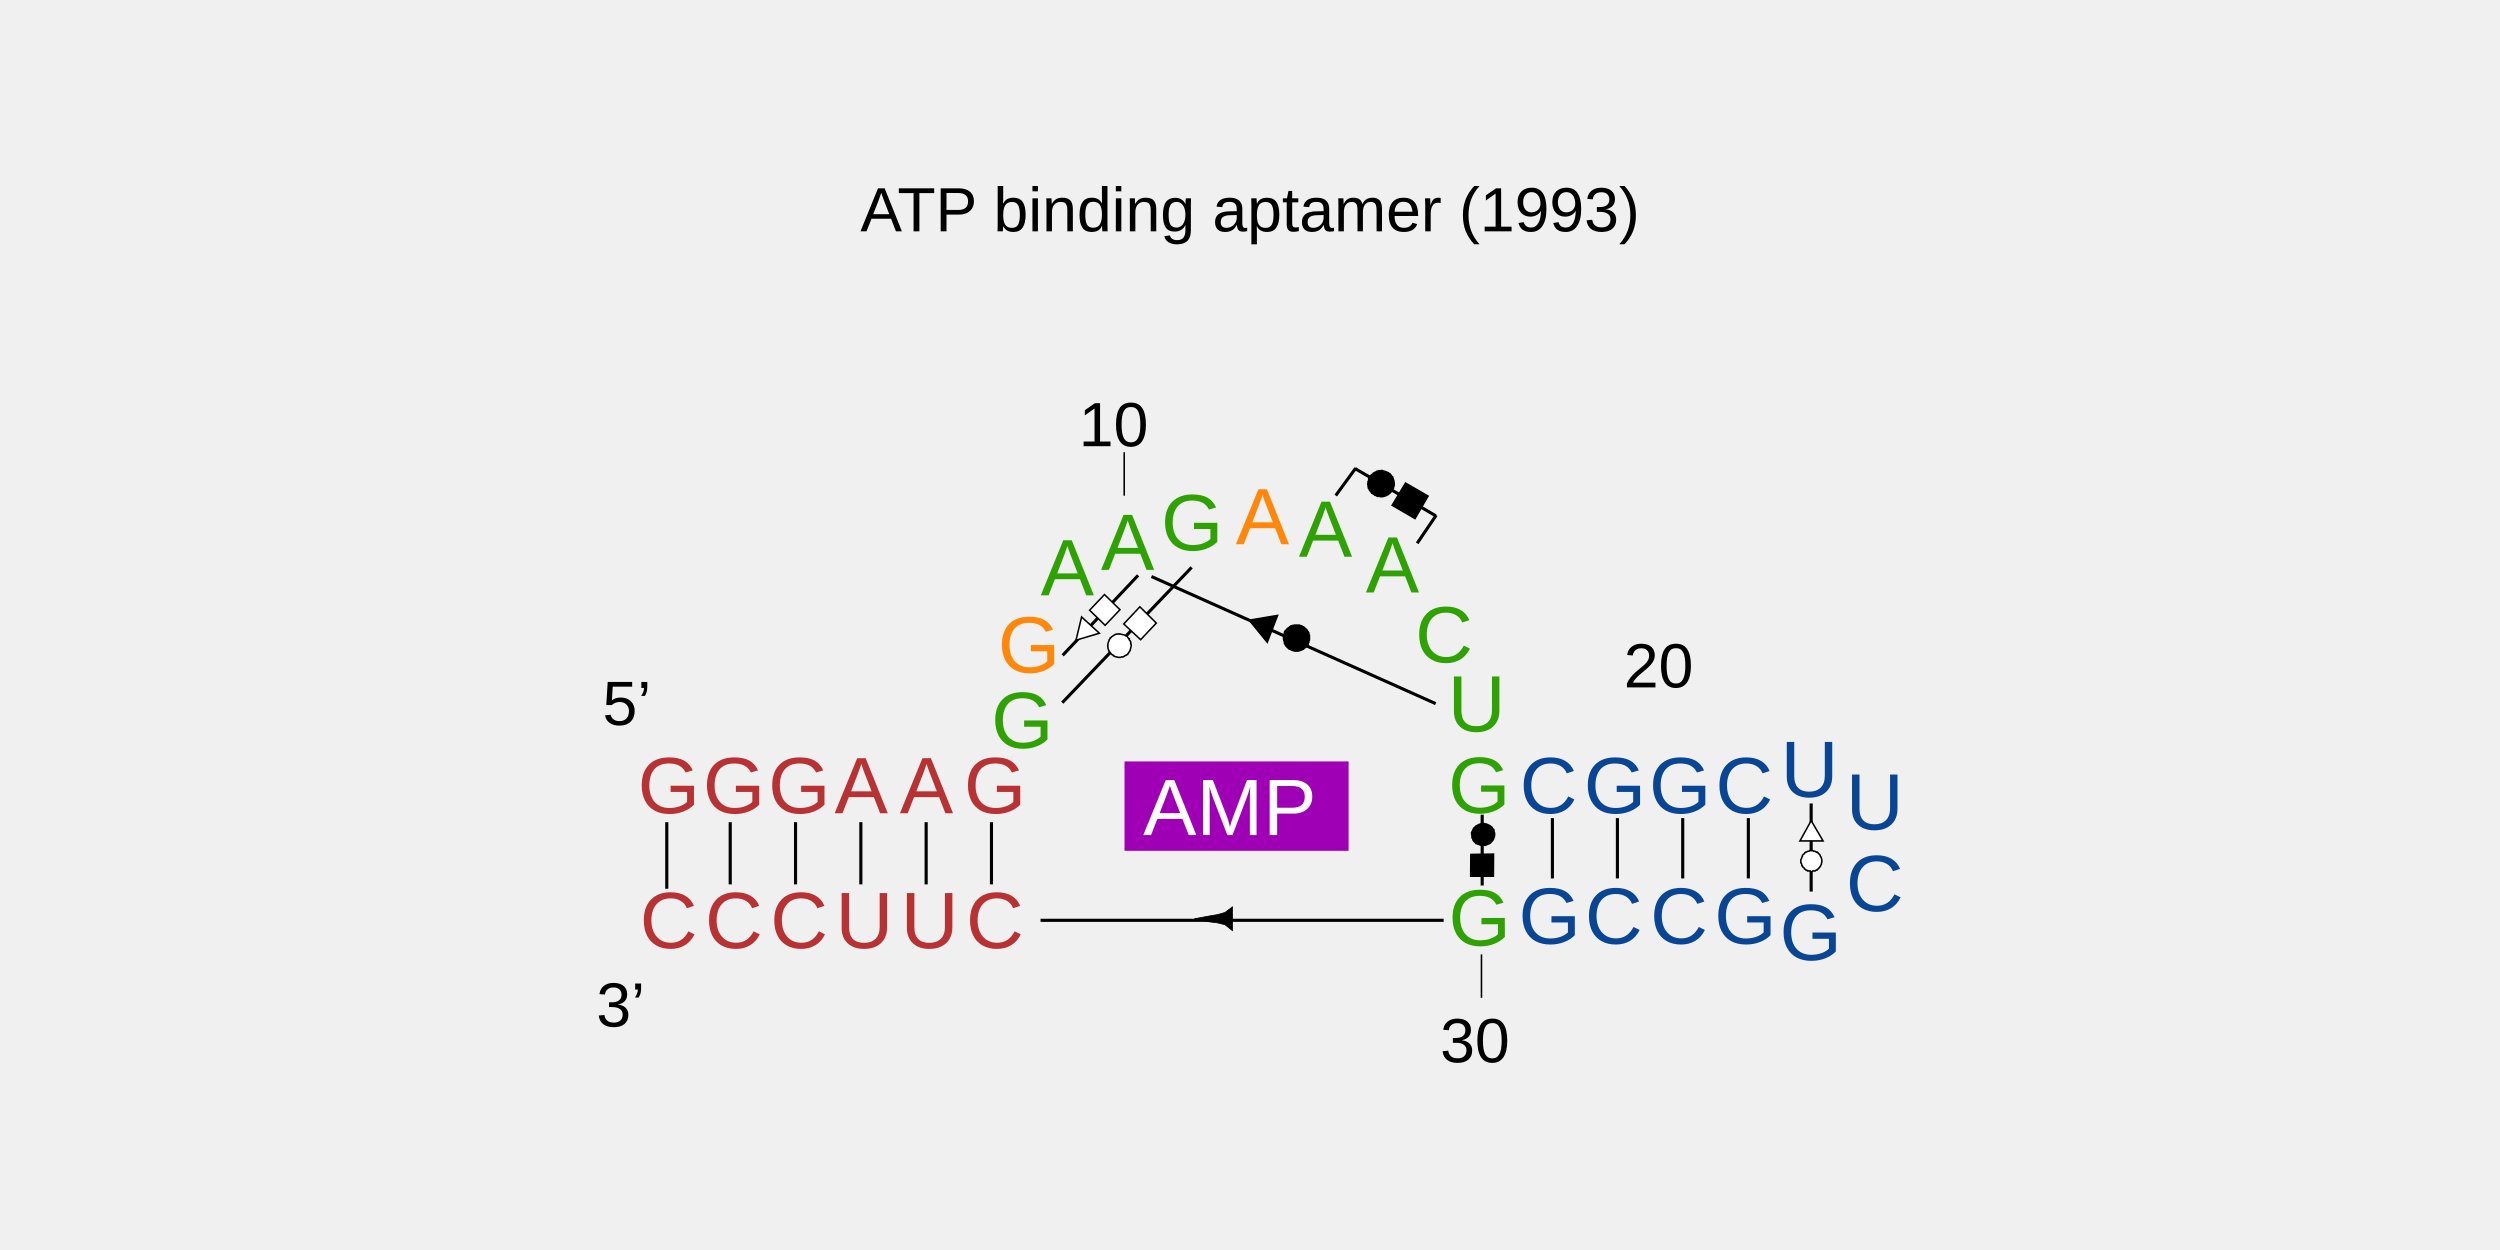
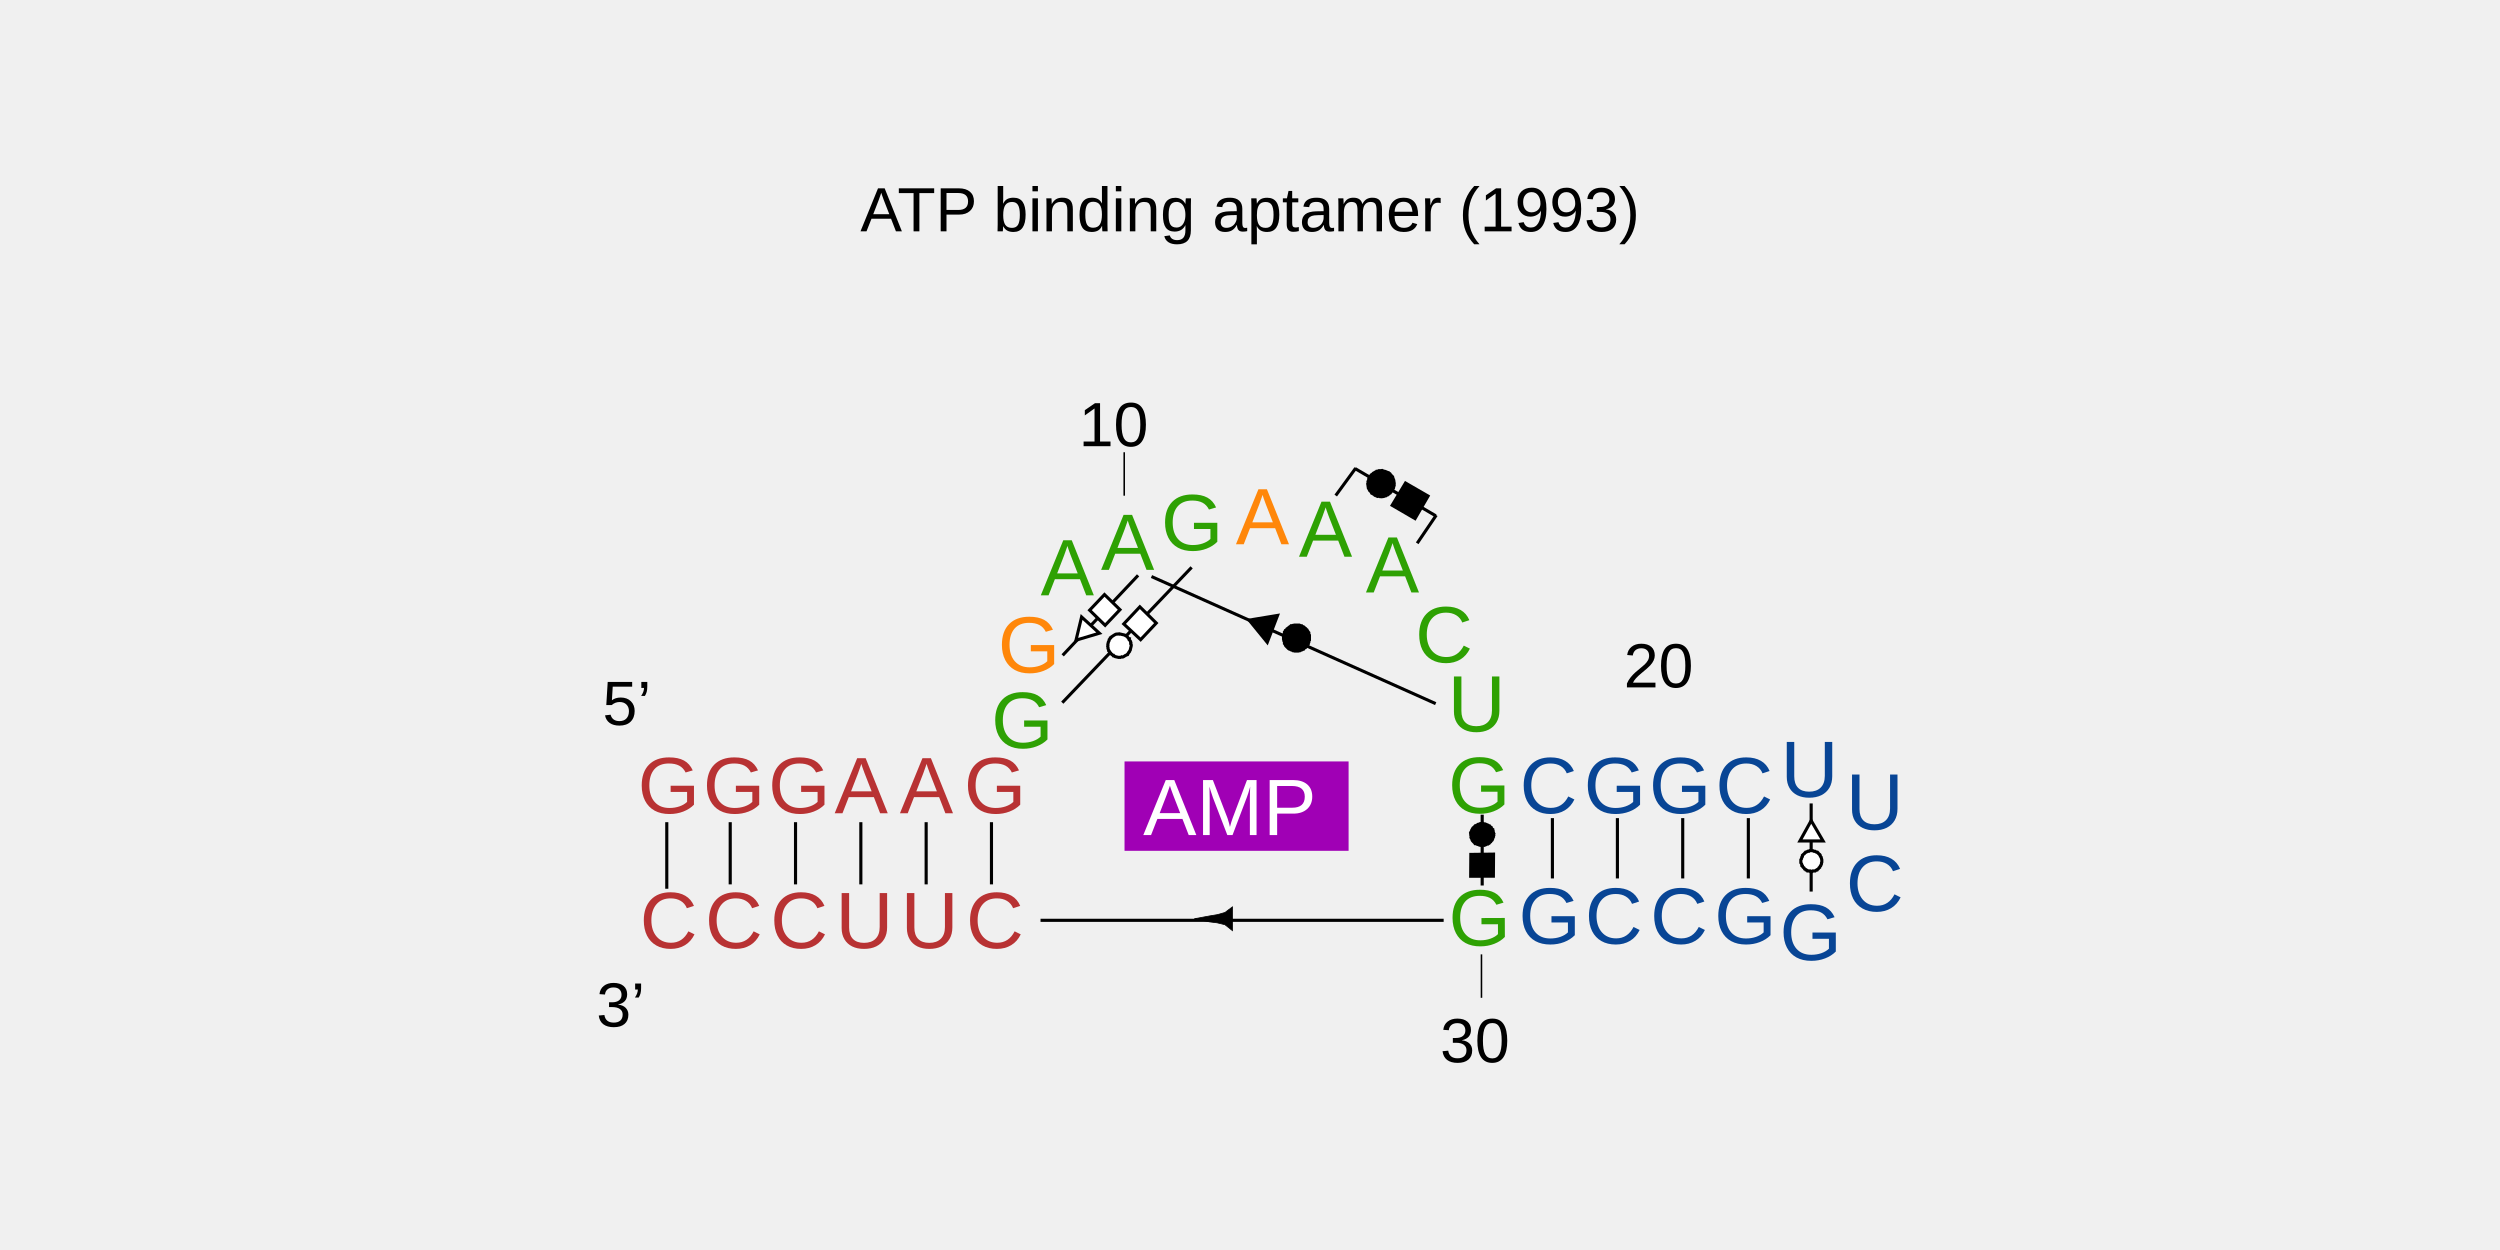
<svg xmlns="http://www.w3.org/2000/svg" id="图层_1" data-name="图层 1" viewBox="0 0 800 400">
  <defs>
    <style>
      .cls-1, .cls-10, .cls-11, .cls-12, .cls-13, .cls-15, .cls-17, .cls-18, .cls-2, .cls-22, .cls-23, .cls-24, .cls-3, .cls-4, .cls-5, .cls-9 {
        isolation: isolate;
      }

      .cls-1, .cls-2, .cls-24, .cls-3, .cls-5 {
        font-size: 20px;
      }

      .cls-1, .cls-10, .cls-11, .cls-12, .cls-13, .cls-15, .cls-17, .cls-18, .cls-2, .cls-22, .cls-23, .cls-24, .cls-3, .cls-5, .cls-9 {
        font-family: ArialMT, Arial;
      }

      .cls-1 {
        letter-spacing: -0.49em;
      }

      .cls-2 {
        letter-spacing: -0.14em;
      }

      .cls-3 {
        letter-spacing: -0.16em;
      }

      .cls-14, .cls-19, .cls-21, .cls-6 {
        fill: none;
      }

      .cls-14, .cls-16, .cls-19, .cls-20, .cls-6, .cls-7 {
        stroke: #000;
      }

-       .cls-14, .cls-16, .cls-7 {
-         stroke-width: 0.5px;
-       }
- 
      .cls-8 {
        fill: #a000b5;
      }

      .cls-10, .cls-11, .cls-12, .cls-13, .cls-15, .cls-17, .cls-18, .cls-22, .cls-23, .cls-9 {
        font-size: 25.59px;
      }

      .cls-10, .cls-9 {
        fill: #b83233;
      }

      .cls-10, .cls-17 {
        letter-spacing: -0.24em;
      }

      .cls-11, .cls-13, .cls-17 {
        fill: #2ea103;
      }

      .cls-12, .cls-15 {
        fill: #ff870a;
      }

      .cls-13 {
        letter-spacing: -0.42em;
+       }
+ 
+       .cls-14 {
+         stroke-width: 0.5px;
      }

      .cls-15 {
        letter-spacing: -0.48em;
      }

      .cls-16, .cls-22, .cls-23 {
        fill: #fff;
      }

      .cls-18 {
        fill: #084595;
      }

      .cls-19 {
        stroke-miterlimit: 10;
      }

      .cls-20 {
        stroke-width: 0.25px;
      }

      .cls-23 {
        letter-spacing: -0.16em;
      }

      .cls-24 {
        letter-spacing: -0.32em;
      }
    </style>
  </defs>
  <g>
    <text class="cls-1" transform="translate(275.31 74.03)">A</text>
    <text class="cls-2" transform="translate(287.17 74.03)">T</text>
    <text class="cls-3" transform="translate(299.38 74.03)">P</text>
    <g class="cls-4">
      <text class="cls-5" transform="translate(312.36 74.03)">
        <tspan xml:space="preserve"> binding aptamer (1993)</tspan>
      </text>
    </g>
  </g>
  <g id="ID000065-2">
    <line class="cls-6" x1="474.3" y1="260.7" x2="474.3" y2="283.36" />
  </g>
  <g id="ID000067-2">
    <polygon class="cls-7" points="477.88 280.38 477.93 273.32 470.67 273.42 470.62 280.39 477.88 280.38" />
  </g>
  <rect class="cls-8" x="359.85" y="243.66" width="71.7" height="28.6" />
  <g id="ID000002">
    <text class="cls-9" transform="translate(204.07 260.24)">G</text>
  </g>
  <g id="ID000003">
    <text class="cls-9" transform="translate(224.95 260.24)">G</text>
  </g>
  <g id="ID000004">
    <text class="cls-9" transform="translate(245.83 260.24)">G</text>
  </g>
  <g id="ID000005">
    <text class="cls-10" transform="translate(267.06 260.24)">A</text>
  </g>
  <g id="ID000006">
    <text class="cls-10" transform="translate(287.94 260.24)">A</text>
  </g>
  <g id="ID000007">
    <text class="cls-9" transform="translate(308.47 260.24)">G</text>
  </g>
  <g id="ID000008">
    <text class="cls-11" transform="translate(317.19 239.36)">G</text>
  </g>
  <g id="ID000009">
    <text class="cls-12" transform="translate(319.33 215.23)">G</text>
  </g>
  <g id="ID000010">
    <text class="cls-13" transform="translate(333.01 190.5)">A</text>
  </g>
  <g id="ID000011">
    <text class="cls-13" transform="translate(352.31 182.36)">A</text>
  </g>
  <g id="ID000012">
    <line class="cls-14" x1="359.75" y1="158.62" x2="359.75" y2="144.72" />
  </g>
  <g id="ID000013">
    <text class="cls-5" transform="translate(345.22 142.79)">10</text>
  </g>
  <g id="ID000014">
    <text class="cls-11" transform="translate(371.54 176.1)">G</text>
  </g>
  <g id="ID000015">
    <text class="cls-15" transform="translate(395.46 174.17)">A</text>
  </g>
  <g id="ID000016">
    <text class="cls-11" transform="translate(463.57 302.63) rotate(-0.23)">G</text>
  </g>
  <g id="ID000017">
    <line class="cls-14" x1="474.07" y1="305.4" x2="474.07" y2="319.3" />
  </g>
  <g id="ID000018">
    <text class="cls-5" transform="translate(460.85 339.92)">30</text>
  </g>
  <g id="ID000019">
    <text class="cls-9" transform="translate(309.12 303.4)">C</text>
  </g>
  <g id="ID000020">
    <text class="cls-9" transform="translate(288.24 303.4)">U</text>
  </g>
  <g id="ID000021">
    <text class="cls-9" transform="translate(267.36 303.4)">U</text>
  </g>
  <g id="ID000022">
    <text class="cls-9" transform="translate(246.48 303.4)">C</text>
  </g>
  <g id="ID000023">
    <text class="cls-9" transform="translate(225.6 303.4)">C</text>
  </g>
  <g id="ID000024">
    <text class="cls-9" transform="translate(204.72 303.4)">C</text>
  </g>
  <g id="ID000025">
    <line class="cls-6" x1="213.37" y1="263.1" x2="213.37" y2="284.4" />
  </g>
  <g id="ID000026">
    <line class="cls-6" x1="233.67" y1="263.1" x2="233.67" y2="283" />
  </g>
  <g id="ID000027">
    <line class="cls-6" x1="254.57" y1="263.1" x2="254.57" y2="283" />
  </g>
  <g id="ID000028">
    <line class="cls-6" x1="275.47" y1="263.1" x2="275.47" y2="283" />
  </g>
  <g id="ID000029">
    <line class="cls-6" x1="296.37" y1="263.1" x2="296.37" y2="283" />
  </g>
  <g id="ID000030">
    <line class="cls-6" x1="317.27" y1="263.1" x2="317.27" y2="283" />
  </g>
  <g id="ID000031">
    <line class="cls-6" x1="339.93" y1="224.86" x2="381.32" y2="181.55" />
  </g>
  <g id="ID000032">
    <polygon class="cls-16" points="355.74 209.34 355.81 209.47 356.07 209.63 356.27 209.67 356.32 209.89 356.62 209.96 356.8 210.1 357.08 210.17 357.27 210.21 357.56 210.28 357.76 210.32 357.96 210.37 358.27 210.34 358.48 210.38 358.81 210.25 358.93 210.18 359.21 210.25 359.44 210.19 359.56 210.12 359.92 209.89 360.15 209.74 360.15 209.74 360.5 209.61 360.75 209.37 360.86 209.39 361.04 209.02 361.19 208.85 361.2 208.75 361.46 208.5 361.5 208.31 361.68 208.04 361.71 207.84 361.76 207.65 361.82 207.36 361.88 207.16 361.94 206.87 361.99 206.67 362 206.58 361.98 206.26 361.82 206.02 361.89 205.73 361.81 205.61 361.79 205.29 361.71 205.18 361.56 204.94 361.31 204.67 361.38 204.38 361.19 204.34 360.94 204.07 360.87 203.96 360.71 203.72 360.44 203.55 360.35 203.53 360.07 203.36 359.9 203.22 359.62 203.16 359.42 203.11 359.23 203.07 358.93 203 358.74 202.95 358.44 202.89 358.25 202.84 358.13 202.92 357.83 202.85 357.62 202.9 357.31 202.93 357.2 202.91 356.87 203.04 356.75 203.12 356.5 203.26 356.27 203.41 356.15 203.49 355.92 203.64 355.68 203.79 355.5 204.06 355.29 204.11 355.25 204.31 355.07 204.58 354.96 204.65 354.89 204.95 354.85 205.14 354.69 205.41 354.62 205.7 354.57 205.9 354.56 206 354.5 206.19 354.54 206.51 354.46 206.8 354.52 207.02 354.57 207.23 354.54 207.43 354.65 207.76 354.71 207.98 354.87 208.22 354.83 208.32 355.08 208.58 355.24 208.82 355.4 208.96 355.46 209.18 355.74 209.34" />
  </g>
  <g id="ID000033">
    <polygon class="cls-16" points="364.75 194.18 359.6 199.66 365 204.7 370.01 199.38 364.75 194.18" />
  </g>
  <g id="ID000034">
    <line class="cls-6" x1="340.05" y1="209.71" x2="364.19" y2="184.11" />
  </g>
  <g id="ID000035">
    <polygon class="cls-16" points="344.32 204.86 351.8 202.63 346.11 197.43 344.32 204.86" />
  </g>
  <g id="ID000036">
    <polygon class="cls-16" points="353.43 190.26 348.68 195.26 353.64 200.1 358.39 195.1 353.43 190.26" />
  </g>
  <g id="ID000037">
    <line class="cls-6" x1="368.47" y1="184.49" x2="459.42" y2="225.17" />
  </g>
  <g id="ID000038">
    <polygon class="cls-7" points="399.73 198.44 405.52 205.54 408.82 196.94 399.73 198.44" />
  </g>
  <g id="ID000039">
    <polygon class="cls-7" points="418.82 205.54 418.82 205.34 418.82 205.04 419.02 204.84 419.02 204.54 419.02 204.34 419.02 204.04 419.02 203.84 419.02 203.44 419.02 203.24 418.82 202.94 418.82 202.74 418.82 202.44 418.63 202.24 418.52 202.04 418.32 201.74 418.23 201.54 418.02 201.44 417.82 201.14 417.63 201.04 417.52 200.94 417.23 200.64 417.02 200.54 416.63 200.44 416.52 200.24 416.32 200.24 416.02 200.14 415.82 200.04 415.52 200.04 415.32 200.04 415.02 200.04 414.63 200.04 414.32 200.04 414.13 200.04 413.82 200.14 413.63 200.14 413.32 200.24 413.13 200.24 413.02 200.44 412.73 200.54 412.52 200.74 412.23 200.94 412.13 201.04 411.82 201.24 411.73 201.44 411.52 201.64 411.32 201.74 411.23 202.04 411.02 202.24 411.02 202.54 411.02 202.74 410.82 203.04 410.82 203.34 410.73 203.54 410.73 203.84 410.73 204.04 410.73 204.34 410.73 204.54 410.82 204.84 410.82 205.04 411.02 205.34 411.02 205.54 411.02 205.94 411.23 206.14 411.32 206.44 411.52 206.54 411.52 206.74 411.82 207.04 412.02 207.24 412.23 207.24 412.32 207.54 412.63 207.74 412.82 207.74 413.13 207.94 413.32 208.04 413.63 208.04 413.82 208.24 414.13 208.24 414.32 208.34 414.63 208.34 414.93 208.34 415.13 208.34 415.43 208.34 415.63 208.24 415.93 208.24 416.13 208.04 416.43 208.04 416.63 207.94 417.02 207.74 417.13 207.74 417.32 207.44 417.63 207.24 417.73 207.24 418.02 206.94 418.13 206.74 418.23 206.54 418.52 206.24 418.63 206.14 418.63 205.94 418.82 205.54" />
  </g>
  <g id="ID000046">
    <text class="cls-17" transform="translate(415.64 178.15)">A</text>
  </g>
  <g id="ID000047">
    <text class="cls-17" transform="translate(437.06 189.59)">A</text>
  </g>
  <g id="ID000048">
    <text class="cls-11" transform="translate(452.85 211.97)">C</text>
  </g>
  <g id="ID000049">
    <text class="cls-11" transform="translate(463.29 234.07)">U</text>
  </g>
  <g id="ID000050">
    <text class="cls-11" transform="translate(463.41 260.16)">G</text>
  </g>
  <g id="ID000051">
    <text class="cls-18" transform="translate(486.29 260.24)">C</text>
  </g>
  <g id="ID000052">
    <text class="cls-18" transform="translate(506.82 260.24)">G</text>
  </g>
  <g id="ID000053">
    <text class="cls-18" transform="translate(527.7 260.24)">G</text>
  </g>
  <g id="ID000055">
    <text class="cls-5" transform="translate(519.62 219.96)">20</text>
  </g>
  <g id="ID000056">
    <text class="cls-18" transform="translate(548.93 260.24)">C</text>
  </g>
  <g id="ID000057">
    <text class="cls-18" transform="translate(569.8 255.02)">U</text>
  </g>
  <g id="ID000058">
    <text class="cls-18" transform="translate(590.68 265.46)">U</text>
  </g>
  <g id="ID000059">
    <text class="cls-18" transform="translate(590.68 291.56)">C</text>
  </g>
  <g id="ID000060">
    <text class="cls-18" transform="translate(569.46 307.22)">G</text>
  </g>
  <g id="ID000061">
    <text class="cls-18" transform="translate(548.57 302)">G</text>
  </g>
  <g id="ID000062">
    <text class="cls-18" transform="translate(528.05 302)">C</text>
  </g>
  <g id="ID000063">
    <text class="cls-18" transform="translate(507.17 302)">C</text>
  </g>
  <g id="ID000064">
    <text class="cls-18" transform="translate(485.94 302)">G</text>
  </g>
  <g id="ID000065">
    <line class="cls-6" x1="433.6" y1="149.93" x2="459.44" y2="165.06" />
  </g>
  <g id="ID000066">
    <polygon class="cls-7" points="438.37 152.66 438.19 152.88 438.02 153.11 437.98 153.42 438.01 153.72 437.85 153.95 437.76 154.06 437.81 154.36 437.67 154.78 437.69 154.98 437.75 155.28 437.77 155.47 437.81 155.77 437.85 155.97 437.89 156.26 438.13 156.53 438.17 156.73 438.31 157.01 438.54 157.18 438.67 157.36 438.8 157.54 438.94 157.83 439.26 157.98 439.38 158.06 439.7 158.22 439.94 158.48 440.14 158.46 440.46 158.61 440.49 158.71 440.81 158.86 441.11 158.81 441.31 158.78 441.63 158.94 441.82 158.91 442.14 158.96 442.33 158.93 442.63 158.89 442.83 158.86 443.12 158.72 443.5 158.66 443.77 158.41 443.88 158.4 444.07 158.37 444.35 158.13 444.52 158 444.8 157.75 444.88 157.74 445.14 157.4 445.31 157.17 445.38 156.96 445.56 156.83 445.62 156.52 445.88 156.28 445.95 156.06 445.93 155.87 446.07 155.54 446.14 155.33 446.11 155.03 446.15 154.72 446.13 154.52 446.07 154.22 446.02 153.83 445.99 153.63 445.85 153.35 445.81 153.15 445.68 152.87 445.63 152.57 445.4 152.4 445.29 152.32 445.14 152.04 444.92 151.87 444.77 151.59 444.46 151.53 444.31 151.25 444 151.2 443.89 151.12 443.68 151.04 443.36 150.89 443.13 150.82 442.82 150.77 442.62 150.7 442.3 150.55 442.1 150.58 441.8 150.62 441.6 150.65 441.29 150.6 441 150.74 440.81 150.77 440.5 150.81 440.35 151.04 440.05 151.09 439.87 151.22 439.57 151.36 439.39 151.49 439.24 151.72 438.94 151.86 438.76 151.99 438.62 152.31 438.43 152.44 438.37 152.66" />
  </g>
  <g id="ID000067">
    <polygon class="cls-7" points="456.98 158.75 449.77 154.58 445.49 161.69 452.81 165.95 456.98 158.75" />
  </g>
  <g id="ID000068">
    <line class="cls-6" x1="496.77" y1="261.8" x2="496.77" y2="281.1" />
  </g>
  <g id="ID000069">
    <line class="cls-6" x1="517.57" y1="261.8" x2="517.57" y2="281.1" />
  </g>
  <g id="ID000070">
    <line class="cls-6" x1="538.47" y1="261.8" x2="538.47" y2="281.1" />
  </g>
  <g id="ID000071">
    <line class="cls-6" x1="559.47" y1="261.8" x2="559.47" y2="281.1" />
  </g>
  <g id="ID000072">
    <line class="cls-6" x1="579.57" y1="257.1" x2="579.57" y2="285.3" />
  </g>
  <g id="ID000073">
    <polygon class="cls-16" points="579.58 262.6 575.98 269.1 583.38 269.1 579.58 262.6" />
  </g>
  <g id="ID000074">
    <polygon class="cls-16" points="579.58 278.9 579.88 278.9 580.08 278.7 580.27 278.7 580.38 278.7 580.67 278.7 580.88 278.7 581.08 278.5 581.27 278.4 581.48 278.4 581.58 278.2 581.77 278.1 581.98 277.9 582.08 277.7 582.27 277.6 582.27 277.5 582.48 277.2 582.58 277.1 582.58 277 582.77 276.7 582.88 276.4 582.88 276.4 582.88 276.1 582.98 275.9 582.98 275.7 582.98 275.4 582.98 275.3 582.98 275.1 582.88 274.8 582.88 274.7 582.77 274.4 582.77 274.3 582.58 274.1 582.48 273.9 582.48 273.7 582.27 273.5 582.27 273.4 581.98 273.2 581.77 273 581.77 272.9 581.58 272.7 581.27 272.7 581.17 272.6 580.88 272.5 580.77 272.4 580.58 272.4 580.38 272.4 580.08 272.2 579.88 272.2 579.77 272.2 579.58 272.2 579.27 272.2 579.08 272.2 578.88 272.4 578.77 272.4 578.48 272.4 578.38 272.5 578.08 272.6 577.98 272.7 577.77 272.7 577.58 272.9 577.48 273 577.38 273.2 577.08 273.4 576.98 273.5 576.77 273.7 576.77 273.9 576.77 274.1 576.58 274.3 576.58 274.4 576.48 274.7 576.48 274.8 576.27 275.1 576.27 275.3 576.27 275.4 576.27 275.7 576.27 275.9 576.27 276.1 576.48 276.4 576.48 276.4 576.58 276.7 576.58 277 576.77 277.1 576.77 277.2 576.98 277.5 577.08 277.6 577.27 277.7 577.38 277.9 577.48 278.1 577.77 278.2 577.88 278.4 577.98 278.4 578.27 278.5 578.38 278.7 578.58 278.7 578.77 278.7 578.98 278.7 579.27 278.7 579.38 278.9 579.58 278.9" />
  </g>
  <g id="ID000076">
    <line class="cls-19" x1="461.97" y1="294.5" x2="332.97" y2="294.5" />
  </g>
  <g id="ID000077">
    <polygon class="cls-20" points="394.38 297.8 391.98 295.9 389.48 295.3 387.07 295 382.18 294 387.07 293.1 389.48 292.7 391.98 292 394.38 290.2 394.38 297.8" />
  </g>
  <rect class="cls-21" x="365.75" y="245.16" width="71.2" height="28.8" />
  <g>
    <text class="cls-22" transform="translate(365.81 267.22)">AM</text>
    <text class="cls-23" transform="translate(404.2 267.22)">P</text>
  </g>
  <g>
    <text class="cls-5" transform="translate(190.83 328.5)">3</text>
    <text class="cls-24" transform="translate(201.95 328.5)">’</text>
  </g>
  <g id="ID000066-2">
-     <polygon class="cls-7" points="474.66 263.59 474.37 263.57 474.11 263.54 473.85 263.6 473.7 263.8 473.43 263.77 473.26 263.8 473.19 263.9 472.79 264.08 472.62 264.19 472.37 264.25 472.24 264.45 472.07 264.57 471.93 264.76 471.69 264.9 471.56 265.1 471.49 265.2 471.37 265.48 471.24 265.68 471.26 265.84 471.13 266.04 470.99 266.24 470.87 266.52 470.91 266.68 470.95 266.92 470.93 267.18 471.06 267.41 471.03 267.67 471.05 267.75 471.01 268.01 471.14 268.24 471.25 268.3 471.32 268.63 471.36 268.79 471.49 269.02 471.62 269.16 471.74 269.3 471.95 269.51 472.05 269.57 472.31 269.94 472.57 269.89 472.6 269.97 472.8 270.1 473.1 270.2 473.29 270.25 473.57 270.36 473.68 270.42 474.05 270.51 474.23 270.47 474.49 270.42 474.68 270.46 474.85 270.43 475.23 270.52 475.39 270.48 475.55 270.36 475.8 270.31 476.05 270.17 476.2 270.06 476.48 270.08 476.63 269.96 476.87 269.83 477.07 269.53 477.31 269.39 477.37 269.21 477.53 269.1 477.64 268.82 477.81 268.78 477.93 268.5 477.91 268.34 478.05 268.14 478.17 267.86 478.23 267.76 478.17 267.43 478.3 267.24 478.17 267.01 478.3 266.81 478.18 266.67 478.22 266.4 478.07 266.18 478.11 265.92 477.99 265.77 478 265.43 477.8 265.3 477.68 265.16 477.55 265.02 477.5 264.77 477.3 264.65 477.1 264.52 476.95 264.3 476.79 264.33 476.56 264.12 476.36 264 476.17 263.95 475.95 263.83 475.78 263.78 475.56 263.66 475.29 263.63 475.04 263.68 474.8 263.48 474.66 263.59" />
+     <polygon class="cls-7" points="474.36 263.59 474.07 263.57 473.81 263.54 473.55 263.6 473.4 263.8 473.13 263.77 472.96 263.8 472.89 263.9 472.49 264.08 472.32 264.19 472.07 264.25 471.94 264.45 471.77 264.57 471.63 264.76 471.39 264.9 471.26 265.1 471.19 265.2 471.07 265.48 470.94 265.68 470.96 265.84 470.83 266.04 470.69 266.24 470.57 266.52 470.61 266.68 470.65 266.92 470.63 267.18 470.76 267.41 470.73 267.67 470.75 267.75 470.71 268.01 470.84 268.24 470.95 268.3 471.02 268.63 471.06 268.79 471.19 269.02 471.32 269.16 471.44 269.3 471.65 269.51 471.75 269.57 472.01 269.94 472.27 269.89 472.3 269.97 472.5 270.1 472.8 270.2 472.99 270.25 473.27 270.36 473.38 270.42 473.75 270.51 473.93 270.47 474.19 270.42 474.38 270.46 474.55 270.43 474.93 270.52 475.09 270.48 475.25 270.36 475.5 270.31 475.75 270.17 475.9 270.06 476.18 270.08 476.33 269.96 476.57 269.83 476.77 269.53 477.01 269.39 477.07 269.21 477.23 269.1 477.34 268.82 477.51 268.78 477.63 268.5 477.61 268.34 477.75 268.14 477.87 267.86 477.93 267.76 477.87 267.43 478 267.24 477.87 267.01 478 266.81 477.88 266.67 477.92 266.4 477.77 266.18 477.81 265.92 477.69 265.77 477.7 265.43 477.5 265.3 477.38 265.16 477.25 265.02 477.2 264.77 477 264.65 476.8 264.52 476.65 264.3 476.49 264.33 476.26 264.12 476.06 264 475.87 263.95 475.65 263.83 475.48 263.78 475.26 263.66 474.99 263.63 474.74 263.68 474.5 263.48 474.36 263.59" />
  </g>
  <g>
    <text class="cls-5" transform="translate(192.81 231.99)">5</text>
    <text class="cls-24" transform="translate(203.93 231.99)">’</text>
  </g>
  <line class="cls-6" x1="433.83" y1="149.8" x2="427.43" y2="158.57" />
  <line class="cls-6" x1="459.6" y1="164.86" x2="453.5" y2="173.85" />
</svg>
